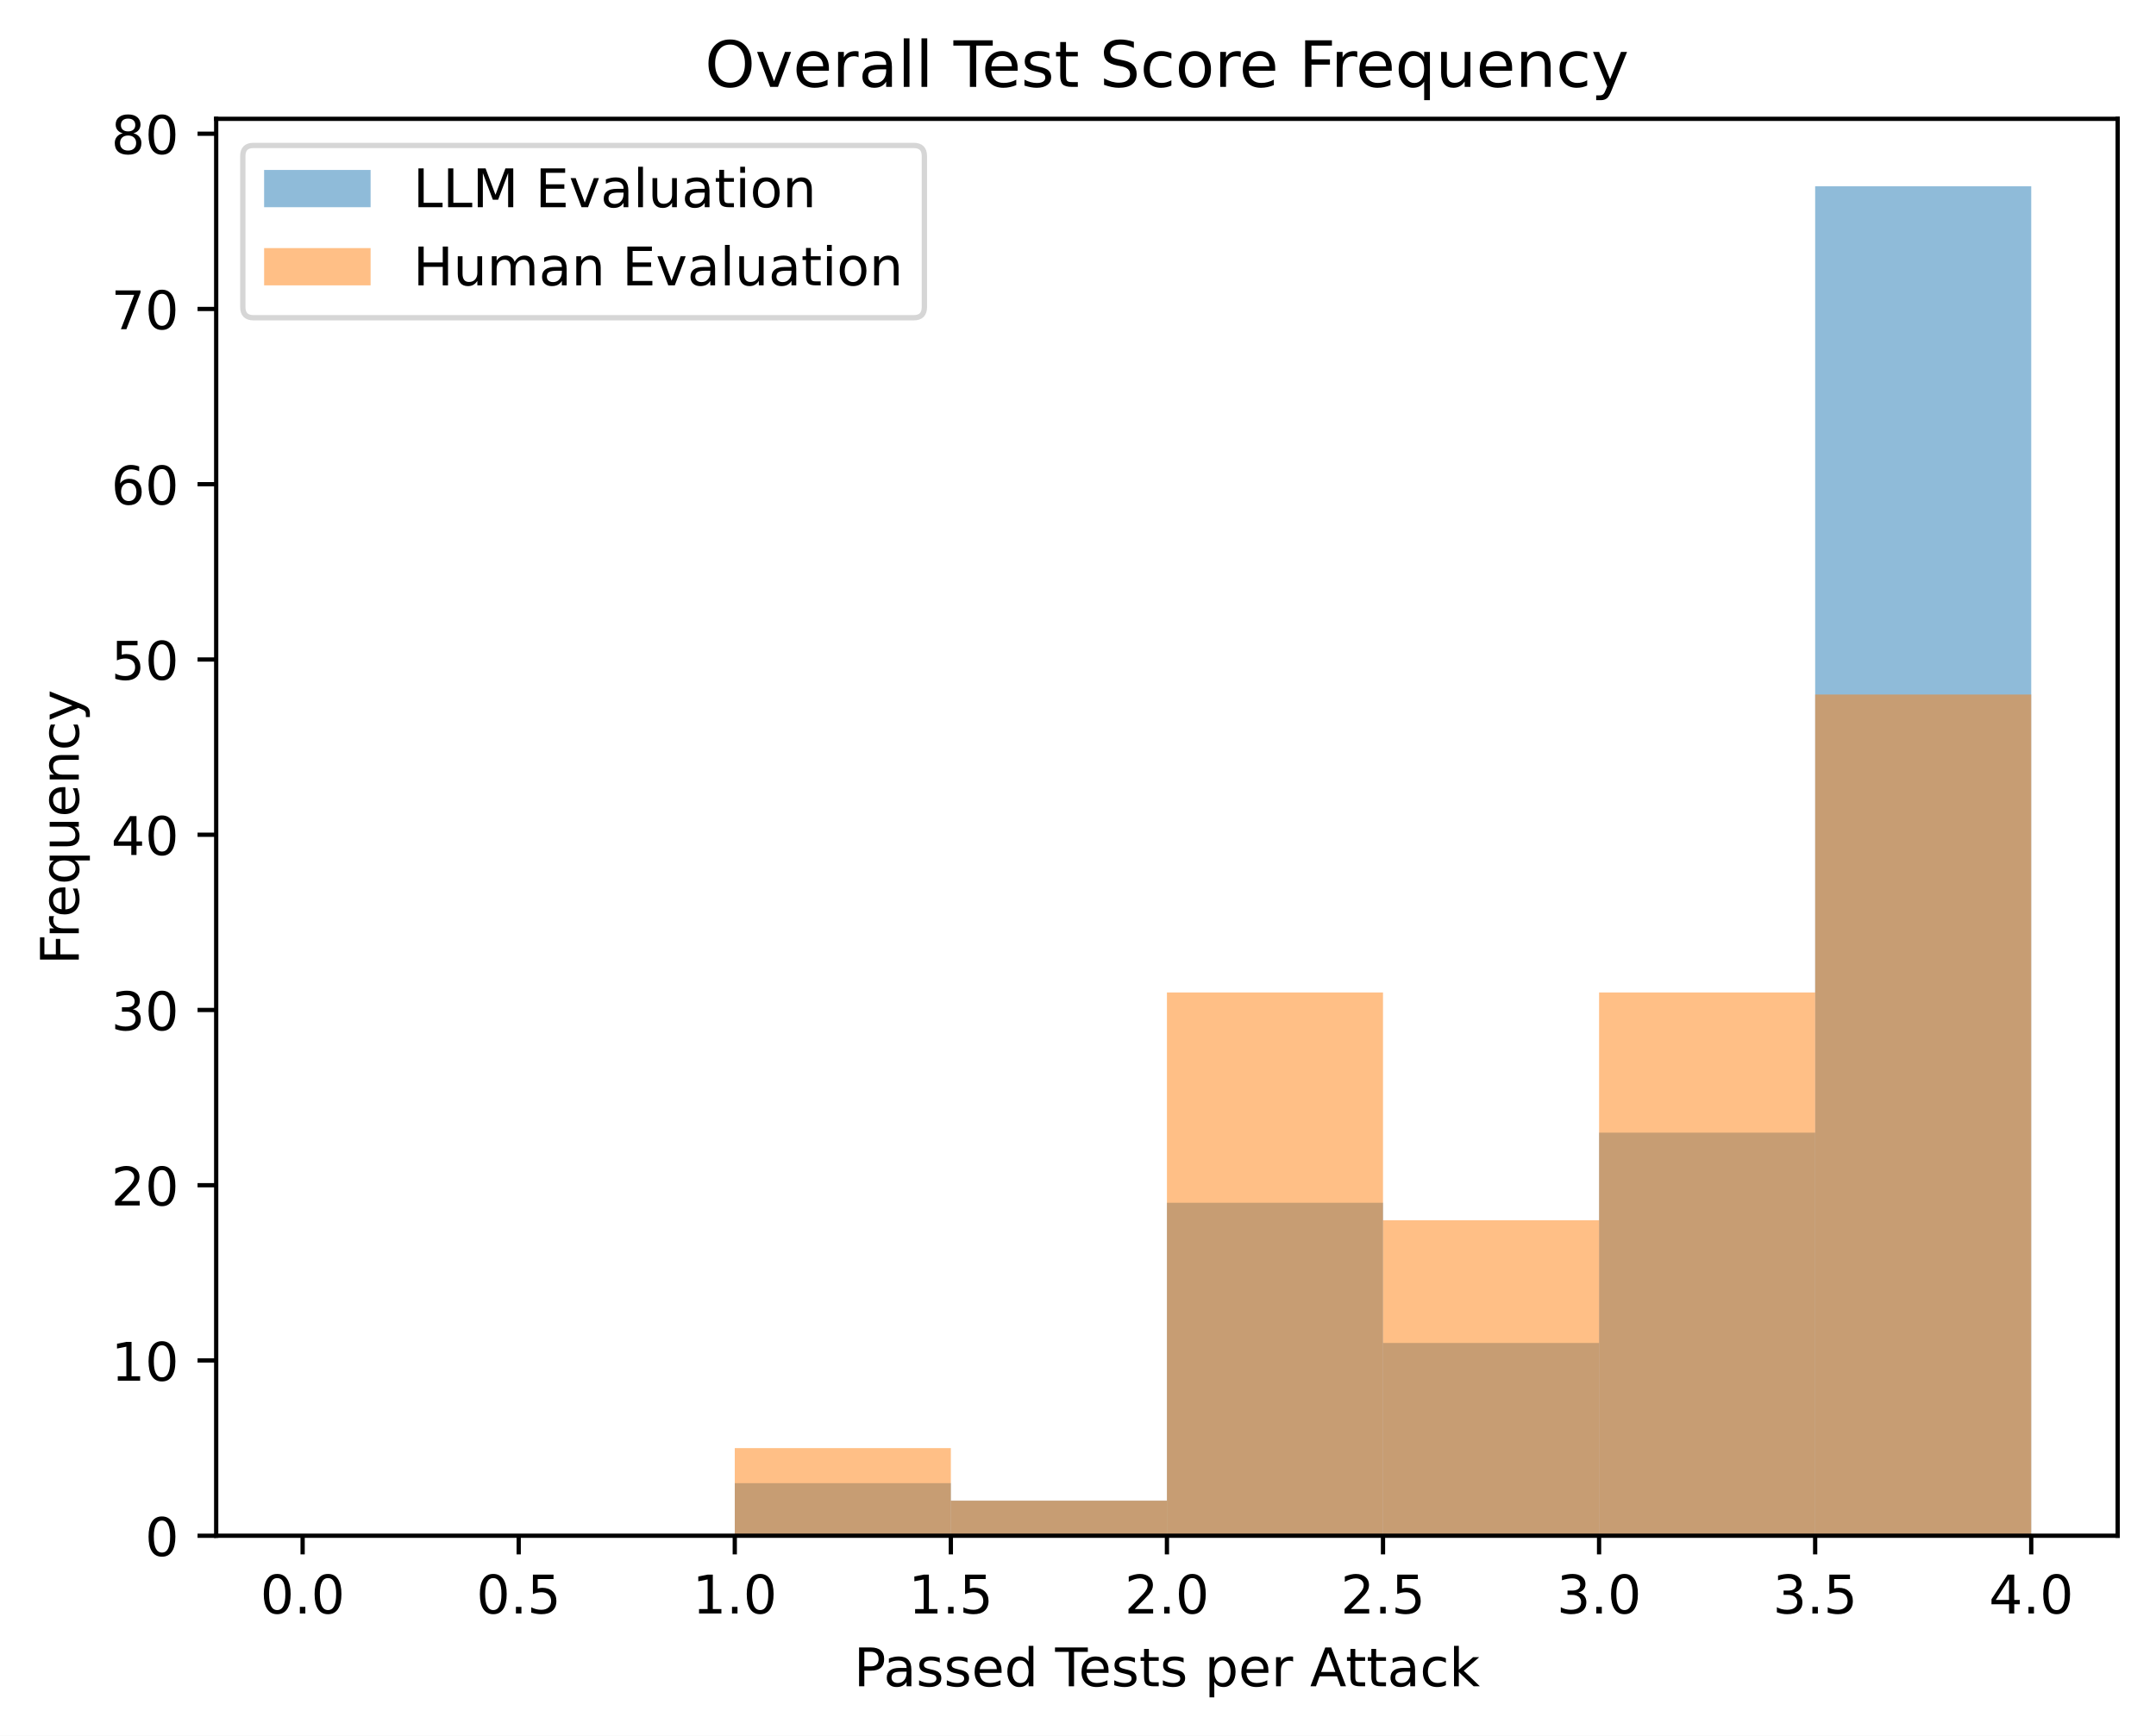
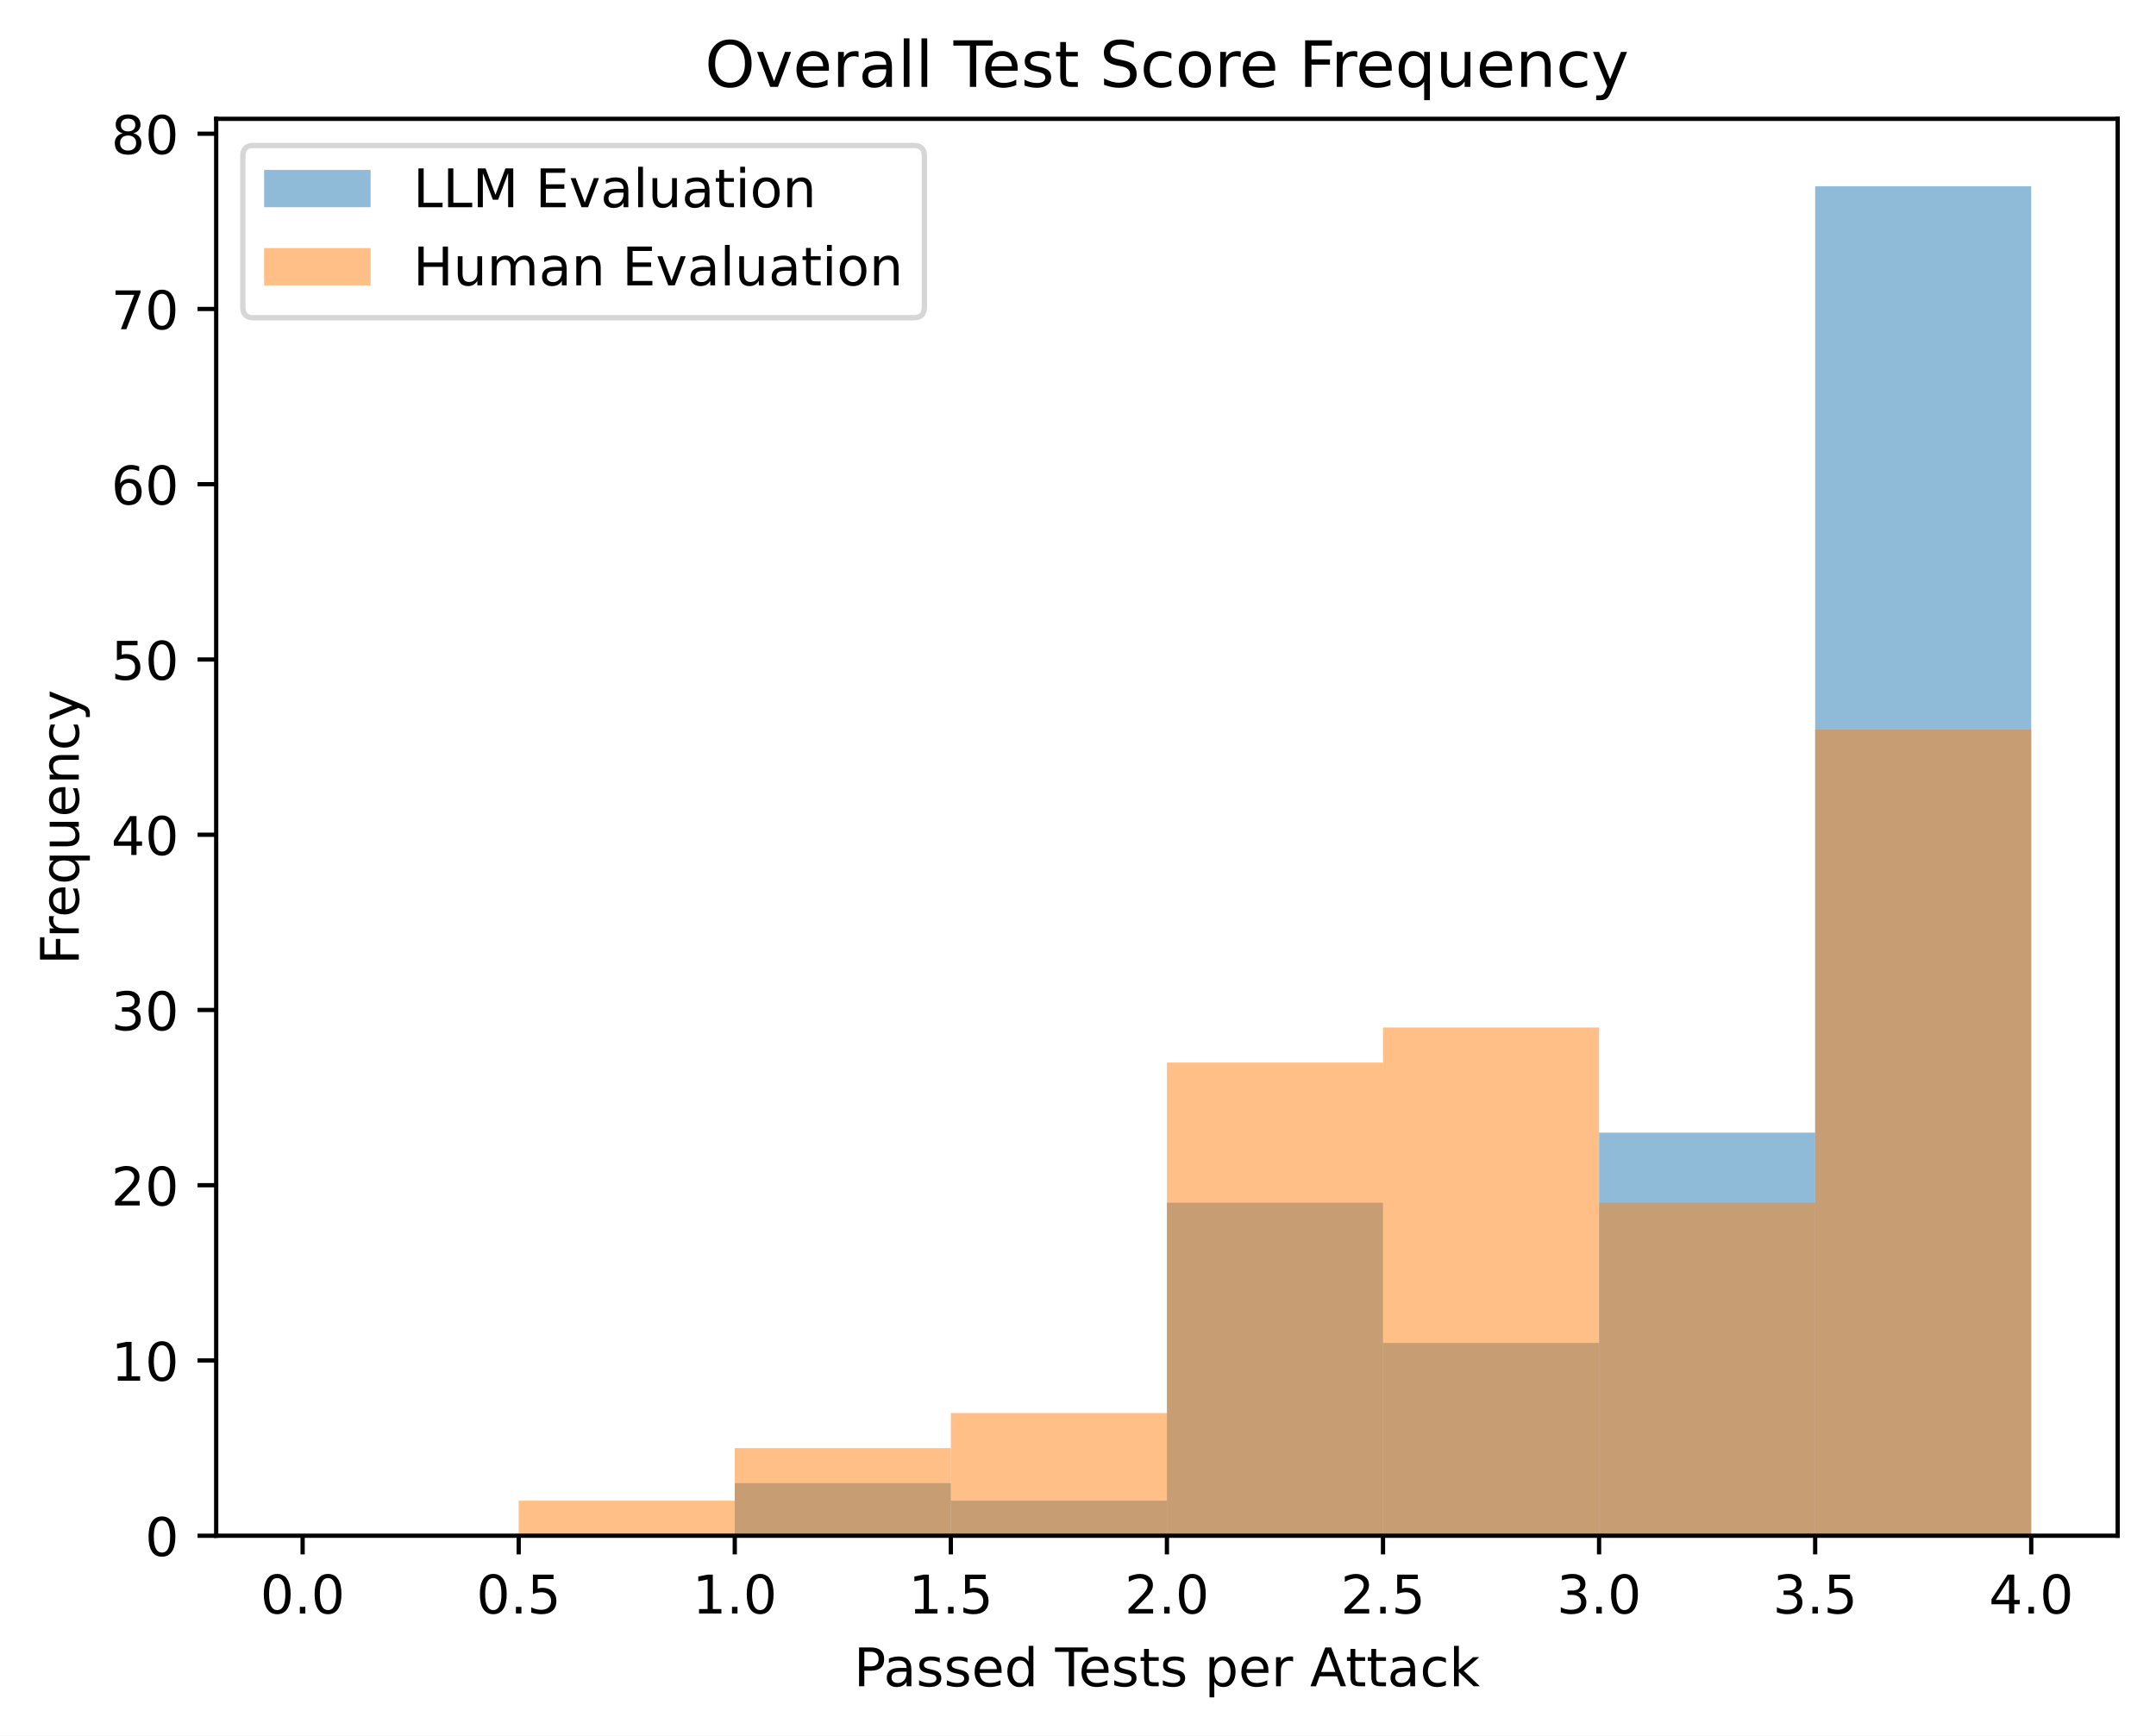
<svg xmlns="http://www.w3.org/2000/svg" xmlns:xlink="http://www.w3.org/1999/xlink" width="404.923pt" height="325.986pt" viewBox="0 0 404.923 325.986" version="1.1">
  <defs>
    <style type="text/css">*{stroke-linejoin: round; stroke-linecap: butt}</style>
  </defs>
  <g id="figure_1">
    <g id="patch_1">
      <path d="M 0 325.986  L 404.923 325.986  L 404.923 0  L 0 0  z " style="fill: #ffffff" />
    </g>
    <g id="axes_1">
      <g id="patch_2">
        <path d="M 40.603 288.43  L 397.723 288.43  L 397.723 22.318  L 40.603 22.318  z " style="fill: #ffffff" />
      </g>
      <g id="patch_3">
-         <path d="M 56.836 288.43  L 97.418 288.43  L 97.418 288.43  L 56.836 288.43  z " clip-path="url(#p449488859c)" style="fill: #1f77b4; opacity: 0.5" />
+         <path d="M 56.836 288.43  L 97.418 288.43  L 97.418 288.43  L 56.836 288.43  z " clip-path="url(#p39843bcb78)" style="fill: #1f77b4; opacity: 0.5" />
      </g>
      <g id="patch_4">
-         <path d="M 97.418 288.43  L 137.999 288.43  L 137.999 288.43  L 97.418 288.43  z " clip-path="url(#p449488859c)" style="fill: #1f77b4; opacity: 0.5" />
+         <path d="M 97.418 288.43  L 137.999 288.43  L 137.999 288.43  L 97.418 288.43  z " clip-path="url(#p39843bcb78)" style="fill: #1f77b4; opacity: 0.5" />
      </g>
      <g id="patch_5">
-         <path d="M 137.999 288.43  L 178.581 288.43  L 178.581 278.556  L 137.999 278.556  z " clip-path="url(#p449488859c)" style="fill: #1f77b4; opacity: 0.5" />
+         <path d="M 137.999 288.43  L 178.581 288.43  L 178.581 278.556  L 137.999 278.556  z " clip-path="url(#p39843bcb78)" style="fill: #1f77b4; opacity: 0.5" />
      </g>
      <g id="patch_6">
-         <path d="M 178.581 288.43  L 219.163 288.43  L 219.163 281.847  L 178.581 281.847  z " clip-path="url(#p449488859c)" style="fill: #1f77b4; opacity: 0.5" />
+         <path d="M 178.581 288.43  L 219.163 288.43  L 219.163 281.847  L 178.581 281.847  z " clip-path="url(#p39843bcb78)" style="fill: #1f77b4; opacity: 0.5" />
      </g>
      <g id="patch_7">
-         <path d="M 219.163 288.43  L 259.745 288.43  L 259.745 225.893  L 219.163 225.893  z " clip-path="url(#p449488859c)" style="fill: #1f77b4; opacity: 0.5" />
+         <path d="M 219.163 288.43  L 259.745 288.43  L 259.745 225.893  L 219.163 225.893  z " clip-path="url(#p39843bcb78)" style="fill: #1f77b4; opacity: 0.5" />
      </g>
      <g id="patch_8">
-         <path d="M 259.745 288.43  L 300.327 288.43  L 300.327 252.224  L 259.745 252.224  z " clip-path="url(#p449488859c)" style="fill: #1f77b4; opacity: 0.5" />
+         <path d="M 259.745 288.43  L 300.327 288.43  L 300.327 252.224  L 259.745 252.224  z " clip-path="url(#p39843bcb78)" style="fill: #1f77b4; opacity: 0.5" />
      </g>
      <g id="patch_9">
-         <path d="M 300.327 288.43  L 340.909 288.43  L 340.909 212.727  L 300.327 212.727  z " clip-path="url(#p449488859c)" style="fill: #1f77b4; opacity: 0.5" />
+         <path d="M 300.327 288.43  L 340.909 288.43  L 340.909 212.727  L 300.327 212.727  z " clip-path="url(#p39843bcb78)" style="fill: #1f77b4; opacity: 0.5" />
      </g>
      <g id="patch_10">
-         <path d="M 340.909 288.43  L 381.49 288.43  L 381.49 34.99  L 340.909 34.99  z " clip-path="url(#p449488859c)" style="fill: #1f77b4; opacity: 0.5" />
+         <path d="M 340.909 288.43  L 381.49 288.43  L 381.49 34.99  L 340.909 34.99  z " clip-path="url(#p39843bcb78)" style="fill: #1f77b4; opacity: 0.5" />
      </g>
      <g id="patch_11">
-         <path d="M 56.836 288.43  L 97.418 288.43  L 97.418 288.43  L 56.836 288.43  z " clip-path="url(#p449488859c)" style="fill: #ff7f0e; opacity: 0.5" />
+         <path d="M 56.836 288.43  L 97.418 288.43  L 97.418 288.43  L 56.836 288.43  z " clip-path="url(#p39843bcb78)" style="fill: #ff7f0e; opacity: 0.5" />
      </g>
      <g id="patch_12">
-         <path d="M 97.418 288.43  L 137.999 288.43  L 137.999 288.43  L 97.418 288.43  z " clip-path="url(#p449488859c)" style="fill: #ff7f0e; opacity: 0.5" />
+         <path d="M 97.418 288.43  L 137.999 288.43  L 137.999 281.847  L 97.418 281.847  z " clip-path="url(#p39843bcb78)" style="fill: #ff7f0e; opacity: 0.5" />
      </g>
      <g id="patch_13">
-         <path d="M 137.999 288.43  L 178.581 288.43  L 178.581 271.973  L 137.999 271.973  z " clip-path="url(#p449488859c)" style="fill: #ff7f0e; opacity: 0.5" />
+         <path d="M 137.999 288.43  L 178.581 288.43  L 178.581 271.973  L 137.999 271.973  z " clip-path="url(#p39843bcb78)" style="fill: #ff7f0e; opacity: 0.5" />
      </g>
      <g id="patch_14">
-         <path d="M 178.581 288.43  L 219.163 288.43  L 219.163 281.847  L 178.581 281.847  z " clip-path="url(#p449488859c)" style="fill: #ff7f0e; opacity: 0.5" />
+         <path d="M 178.581 288.43  L 219.163 288.43  L 219.163 265.39  L 178.581 265.39  z " clip-path="url(#p39843bcb78)" style="fill: #ff7f0e; opacity: 0.5" />
      </g>
      <g id="patch_15">
-         <path d="M 219.163 288.43  L 259.745 288.43  L 259.745 186.396  L 219.163 186.396  z " clip-path="url(#p449488859c)" style="fill: #ff7f0e; opacity: 0.5" />
+         <path d="M 219.163 288.43  L 259.745 288.43  L 259.745 199.562  L 219.163 199.562  z " clip-path="url(#p39843bcb78)" style="fill: #ff7f0e; opacity: 0.5" />
      </g>
      <g id="patch_16">
-         <path d="M 259.745 288.43  L 300.327 288.43  L 300.327 229.184  L 259.745 229.184  z " clip-path="url(#p449488859c)" style="fill: #ff7f0e; opacity: 0.5" />
+         <path d="M 259.745 288.43  L 300.327 288.43  L 300.327 192.979  L 259.745 192.979  z " clip-path="url(#p39843bcb78)" style="fill: #ff7f0e; opacity: 0.5" />
      </g>
      <g id="patch_17">
-         <path d="M 300.327 288.43  L 340.909 288.43  L 340.909 186.396  L 300.327 186.396  z " clip-path="url(#p449488859c)" style="fill: #ff7f0e; opacity: 0.5" />
+         <path d="M 300.327 288.43  L 340.909 288.43  L 340.909 225.893  L 300.327 225.893  z " clip-path="url(#p39843bcb78)" style="fill: #ff7f0e; opacity: 0.5" />
      </g>
      <g id="patch_18">
-         <path d="M 340.909 288.43  L 381.49 288.43  L 381.49 130.442  L 340.909 130.442  z " clip-path="url(#p449488859c)" style="fill: #ff7f0e; opacity: 0.5" />
+         <path d="M 340.909 288.43  L 381.49 288.43  L 381.49 137.024  L 340.909 137.024  z " clip-path="url(#p39843bcb78)" style="fill: #ff7f0e; opacity: 0.5" />
      </g>
      <g id="matplotlib.axis_1">
        <g id="xtick_1">
          <g id="line2d_1">
            <defs>
-               <path id="mcc97473424" d="M 0 0  L 0 3.5  " style="stroke: #000000; stroke-width: 0.8" />
+               <path id="m2f4e498748" d="M 0 0  L 0 3.5  " style="stroke: #000000; stroke-width: 0.8" />
            </defs>
            <g>
-               <use xlink:href="#mcc97473424" x="56.836" y="288.43" style="stroke: #000000; stroke-width: 0.8" />
+               <use xlink:href="#m2f4e498748" x="56.836" y="288.43" style="stroke: #000000; stroke-width: 0.8" />
            </g>
          </g>
          <g id="text_1">
            <g transform="translate(48.88429 303.0286) scale(0.1 -0.1)">
              <defs>
                <path id="DejaVuSans-30" d="M 2034 4250  Q 1547 4250 1301 3770  Q 1056 3291 1056 2328  Q 1056 1369 1301 889  Q 1547 409 2034 409  Q 2525 409 2770 889  Q 3016 1369 3016 2328  Q 3016 3291 2770 3770  Q 2525 4250 2034 4250  z M 2034 4750  Q 2819 4750 3233 4129  Q 3647 3509 3647 2328  Q 3647 1150 3233 529  Q 2819 -91 2034 -91  Q 1250 -91 836 529  Q 422 1150 422 2328  Q 422 3509 836 4129  Q 1250 4750 2034 4750  z " transform="scale(0.015625)" />
                <path id="DejaVuSans-2e" d="M 684 794  L 1344 794  L 1344 0  L 684 0  L 684 794  z " transform="scale(0.015625)" />
              </defs>
              <use xlink:href="#DejaVuSans-30" />
              <use xlink:href="#DejaVuSans-2e" transform="translate(63.62305 0)" />
              <use xlink:href="#DejaVuSans-30" transform="translate(95.41016 0)" />
            </g>
          </g>
        </g>
        <g id="xtick_2">
          <g id="line2d_2">
            <g>
-               <use xlink:href="#mcc97473424" x="97.418" y="288.43" style="stroke: #000000; stroke-width: 0.8" />
+               <use xlink:href="#m2f4e498748" x="97.418" y="288.43" style="stroke: #000000; stroke-width: 0.8" />
            </g>
          </g>
          <g id="text_2">
            <g transform="translate(89.46611 303.0286) scale(0.1 -0.1)">
              <defs>
                <path id="DejaVuSans-35" d="M 691 4666  L 3169 4666  L 3169 4134  L 1269 4134  L 1269 2991  Q 1406 3038 1543 3061  Q 1681 3084 1819 3084  Q 2600 3084 3056 2656  Q 3513 2228 3513 1497  Q 3513 744 3044 326  Q 2575 -91 1722 -91  Q 1428 -91 1123 -41  Q 819 9 494 109  L 494 744  Q 775 591 1075 516  Q 1375 441 1709 441  Q 2250 441 2565 725  Q 2881 1009 2881 1497  Q 2881 1984 2565 2268  Q 2250 2553 1709 2553  Q 1456 2553 1204 2497  Q 953 2441 691 2322  L 691 4666  z " transform="scale(0.015625)" />
              </defs>
              <use xlink:href="#DejaVuSans-30" />
              <use xlink:href="#DejaVuSans-2e" transform="translate(63.62305 0)" />
              <use xlink:href="#DejaVuSans-35" transform="translate(95.41016 0)" />
            </g>
          </g>
        </g>
        <g id="xtick_3">
          <g id="line2d_3">
            <g>
-               <use xlink:href="#mcc97473424" x="137.999" y="288.43" style="stroke: #000000; stroke-width: 0.8" />
+               <use xlink:href="#m2f4e498748" x="137.999" y="288.43" style="stroke: #000000; stroke-width: 0.8" />
            </g>
          </g>
          <g id="text_3">
            <g transform="translate(130.0479 303.0286) scale(0.1 -0.1)">
              <defs>
                <path id="DejaVuSans-31" d="M 794 531  L 1825 531  L 1825 4091  L 703 3866  L 703 4441  L 1819 4666  L 2450 4666  L 2450 531  L 3481 531  L 3481 0  L 794 0  L 794 531  z " transform="scale(0.015625)" />
              </defs>
              <use xlink:href="#DejaVuSans-31" />
              <use xlink:href="#DejaVuSans-2e" transform="translate(63.62305 0)" />
              <use xlink:href="#DejaVuSans-30" transform="translate(95.41016 0)" />
            </g>
          </g>
        </g>
        <g id="xtick_4">
          <g id="line2d_4">
            <g>
-               <use xlink:href="#mcc97473424" x="178.581" y="288.43" style="stroke: #000000; stroke-width: 0.8" />
+               <use xlink:href="#m2f4e498748" x="178.581" y="288.43" style="stroke: #000000; stroke-width: 0.8" />
            </g>
          </g>
          <g id="text_4">
            <g transform="translate(170.6297 303.0286) scale(0.1 -0.1)">
              <use xlink:href="#DejaVuSans-31" />
              <use xlink:href="#DejaVuSans-2e" transform="translate(63.62305 0)" />
              <use xlink:href="#DejaVuSans-35" transform="translate(95.41016 0)" />
            </g>
          </g>
        </g>
        <g id="xtick_5">
          <g id="line2d_5">
            <g>
-               <use xlink:href="#mcc97473424" x="219.163" y="288.43" style="stroke: #000000; stroke-width: 0.8" />
+               <use xlink:href="#m2f4e498748" x="219.163" y="288.43" style="stroke: #000000; stroke-width: 0.8" />
            </g>
          </g>
          <g id="text_5">
            <g transform="translate(211.2116 303.0286) scale(0.1 -0.1)">
              <defs>
                <path id="DejaVuSans-32" d="M 1228 531  L 3431 531  L 3431 0  L 469 0  L 469 531  Q 828 903 1448 1529  Q 2069 2156 2228 2338  Q 2531 2678 2651 2914  Q 2772 3150 2772 3378  Q 2772 3750 2511 3984  Q 2250 4219 1831 4219  Q 1534 4219 1204 4116  Q 875 4013 500 3803  L 500 4441  Q 881 4594 1212 4672  Q 1544 4750 1819 4750  Q 2544 4750 2975 4387  Q 3406 4025 3406 3419  Q 3406 3131 3298 2873  Q 3191 2616 2906 2266  Q 2828 2175 2409 1742  Q 1991 1309 1228 531  z " transform="scale(0.015625)" />
              </defs>
              <use xlink:href="#DejaVuSans-32" />
              <use xlink:href="#DejaVuSans-2e" transform="translate(63.62305 0)" />
              <use xlink:href="#DejaVuSans-30" transform="translate(95.41016 0)" />
            </g>
          </g>
        </g>
        <g id="xtick_6">
          <g id="line2d_6">
            <g>
-               <use xlink:href="#mcc97473424" x="259.745" y="288.43" style="stroke: #000000; stroke-width: 0.8" />
+               <use xlink:href="#m2f4e498748" x="259.745" y="288.43" style="stroke: #000000; stroke-width: 0.8" />
            </g>
          </g>
          <g id="text_6">
            <g transform="translate(251.7934 303.0286) scale(0.1 -0.1)">
              <use xlink:href="#DejaVuSans-32" />
              <use xlink:href="#DejaVuSans-2e" transform="translate(63.62305 0)" />
              <use xlink:href="#DejaVuSans-35" transform="translate(95.41016 0)" />
            </g>
          </g>
        </g>
        <g id="xtick_7">
          <g id="line2d_7">
            <g>
-               <use xlink:href="#mcc97473424" x="300.327" y="288.43" style="stroke: #000000; stroke-width: 0.8" />
+               <use xlink:href="#m2f4e498748" x="300.327" y="288.43" style="stroke: #000000; stroke-width: 0.8" />
            </g>
          </g>
          <g id="text_7">
            <g transform="translate(292.3752 303.0286) scale(0.1 -0.1)">
              <defs>
                <path id="DejaVuSans-33" d="M 2597 2516  Q 3050 2419 3304 2112  Q 3559 1806 3559 1356  Q 3559 666 3084 287  Q 2609 -91 1734 -91  Q 1441 -91 1130 -33  Q 819 25 488 141  L 488 750  Q 750 597 1062 519  Q 1375 441 1716 441  Q 2309 441 2620 675  Q 2931 909 2931 1356  Q 2931 1769 2642 2001  Q 2353 2234 1838 2234  L 1294 2234  L 1294 2753  L 1863 2753  Q 2328 2753 2575 2939  Q 2822 3125 2822 3475  Q 2822 3834 2567 4026  Q 2313 4219 1838 4219  Q 1578 4219 1281 4162  Q 984 4106 628 3988  L 628 4550  Q 988 4650 1302 4700  Q 1616 4750 1894 4750  Q 2613 4750 3031 4423  Q 3450 4097 3450 3541  Q 3450 3153 3228 2886  Q 3006 2619 2597 2516  z " transform="scale(0.015625)" />
              </defs>
              <use xlink:href="#DejaVuSans-33" />
              <use xlink:href="#DejaVuSans-2e" transform="translate(63.62305 0)" />
              <use xlink:href="#DejaVuSans-30" transform="translate(95.41016 0)" />
            </g>
          </g>
        </g>
        <g id="xtick_8">
          <g id="line2d_8">
            <g>
-               <use xlink:href="#mcc97473424" x="340.909" y="288.43" style="stroke: #000000; stroke-width: 0.8" />
+               <use xlink:href="#m2f4e498748" x="340.909" y="288.43" style="stroke: #000000; stroke-width: 0.8" />
            </g>
          </g>
          <g id="text_8">
            <g transform="translate(332.957 303.0286) scale(0.1 -0.1)">
              <use xlink:href="#DejaVuSans-33" />
              <use xlink:href="#DejaVuSans-2e" transform="translate(63.62305 0)" />
              <use xlink:href="#DejaVuSans-35" transform="translate(95.41016 0)" />
            </g>
          </g>
        </g>
        <g id="xtick_9">
          <g id="line2d_9">
            <g>
-               <use xlink:href="#mcc97473424" x="381.49" y="288.43" style="stroke: #000000; stroke-width: 0.8" />
+               <use xlink:href="#m2f4e498748" x="381.49" y="288.43" style="stroke: #000000; stroke-width: 0.8" />
            </g>
          </g>
          <g id="text_9">
            <g transform="translate(373.5388 303.0286) scale(0.1 -0.1)">
              <defs>
                <path id="DejaVuSans-34" d="M 2419 4116  L 825 1625  L 2419 1625  L 2419 4116  z M 2253 4666  L 3047 4666  L 3047 1625  L 3713 1625  L 3713 1100  L 3047 1100  L 3047 0  L 2419 0  L 2419 1100  L 313 1100  L 313 1709  L 2253 4666  z " transform="scale(0.015625)" />
              </defs>
              <use xlink:href="#DejaVuSans-34" />
              <use xlink:href="#DejaVuSans-2e" transform="translate(63.62305 0)" />
              <use xlink:href="#DejaVuSans-30" transform="translate(95.41016 0)" />
            </g>
          </g>
        </g>
        <g id="text_10">
          <g transform="translate(160.3639 316.7067) scale(0.1 -0.1)">
            <defs>
              <path id="DejaVuSans-50" d="M 1259 4147  L 1259 2394  L 2053 2394  Q 2494 2394 2734 2622  Q 2975 2850 2975 3272  Q 2975 3691 2734 3919  Q 2494 4147 2053 4147  L 1259 4147  z M 628 4666  L 2053 4666  Q 2838 4666 3239 4311  Q 3641 3956 3641 3272  Q 3641 2581 3239 2228  Q 2838 1875 2053 1875  L 1259 1875  L 1259 0  L 628 0  L 628 4666  z " transform="scale(0.015625)" />
              <path id="DejaVuSans-61" d="M 2194 1759  Q 1497 1759 1228 1600  Q 959 1441 959 1056  Q 959 750 1161 570  Q 1363 391 1709 391  Q 2188 391 2477 730  Q 2766 1069 2766 1631  L 2766 1759  L 2194 1759  z M 3341 1997  L 3341 0  L 2766 0  L 2766 531  Q 2569 213 2275 61  Q 1981 -91 1556 -91  Q 1019 -91 701 211  Q 384 513 384 1019  Q 384 1609 779 1909  Q 1175 2209 1959 2209  L 2766 2209  L 2766 2266  Q 2766 2663 2505 2880  Q 2244 3097 1772 3097  Q 1472 3097 1187 3025  Q 903 2953 641 2809  L 641 3341  Q 956 3463 1253 3523  Q 1550 3584 1831 3584  Q 2591 3584 2966 3190  Q 3341 2797 3341 1997  z " transform="scale(0.015625)" />
              <path id="DejaVuSans-73" d="M 2834 3397  L 2834 2853  Q 2591 2978 2328 3040  Q 2066 3103 1784 3103  Q 1356 3103 1142 2972  Q 928 2841 928 2578  Q 928 2378 1081 2264  Q 1234 2150 1697 2047  L 1894 2003  Q 2506 1872 2764 1633  Q 3022 1394 3022 966  Q 3022 478 2636 193  Q 2250 -91 1575 -91  Q 1294 -91 989 -36  Q 684 19 347 128  L 347 722  Q 666 556 975 473  Q 1284 391 1588 391  Q 1994 391 2212 530  Q 2431 669 2431 922  Q 2431 1156 2273 1281  Q 2116 1406 1581 1522  L 1381 1569  Q 847 1681 609 1914  Q 372 2147 372 2553  Q 372 3047 722 3315  Q 1072 3584 1716 3584  Q 2034 3584 2315 3537  Q 2597 3491 2834 3397  z " transform="scale(0.015625)" />
              <path id="DejaVuSans-65" d="M 3597 1894  L 3597 1613  L 953 1613  Q 991 1019 1311 708  Q 1631 397 2203 397  Q 2534 397 2845 478  Q 3156 559 3463 722  L 3463 178  Q 3153 47 2828 -22  Q 2503 -91 2169 -91  Q 1331 -91 842 396  Q 353 884 353 1716  Q 353 2575 817 3079  Q 1281 3584 2069 3584  Q 2775 3584 3186 3129  Q 3597 2675 3597 1894  z M 3022 2063  Q 3016 2534 2758 2815  Q 2500 3097 2075 3097  Q 1594 3097 1305 2825  Q 1016 2553 972 2059  L 3022 2063  z " transform="scale(0.015625)" />
              <path id="DejaVuSans-64" d="M 2906 2969  L 2906 4863  L 3481 4863  L 3481 0  L 2906 0  L 2906 525  Q 2725 213 2448 61  Q 2172 -91 1784 -91  Q 1150 -91 751 415  Q 353 922 353 1747  Q 353 2572 751 3078  Q 1150 3584 1784 3584  Q 2172 3584 2448 3432  Q 2725 3281 2906 2969  z M 947 1747  Q 947 1113 1208 752  Q 1469 391 1925 391  Q 2381 391 2643 752  Q 2906 1113 2906 1747  Q 2906 2381 2643 2742  Q 2381 3103 1925 3103  Q 1469 3103 1208 2742  Q 947 2381 947 1747  z " transform="scale(0.015625)" />
              <path id="DejaVuSans-20" transform="scale(0.015625)" />
              <path id="DejaVuSans-54" d="M -19 4666  L 3928 4666  L 3928 4134  L 2272 4134  L 2272 0  L 1638 0  L 1638 4134  L -19 4134  L -19 4666  z " transform="scale(0.015625)" />
              <path id="DejaVuSans-74" d="M 1172 4494  L 1172 3500  L 2356 3500  L 2356 3053  L 1172 3053  L 1172 1153  Q 1172 725 1289 603  Q 1406 481 1766 481  L 2356 481  L 2356 0  L 1766 0  Q 1100 0 847 248  Q 594 497 594 1153  L 594 3053  L 172 3053  L 172 3500  L 594 3500  L 594 4494  L 1172 4494  z " transform="scale(0.015625)" />
              <path id="DejaVuSans-70" d="M 1159 525  L 1159 -1331  L 581 -1331  L 581 3500  L 1159 3500  L 1159 2969  Q 1341 3281 1617 3432  Q 1894 3584 2278 3584  Q 2916 3584 3314 3078  Q 3713 2572 3713 1747  Q 3713 922 3314 415  Q 2916 -91 2278 -91  Q 1894 -91 1617 61  Q 1341 213 1159 525  z M 3116 1747  Q 3116 2381 2855 2742  Q 2594 3103 2138 3103  Q 1681 3103 1420 2742  Q 1159 2381 1159 1747  Q 1159 1113 1420 752  Q 1681 391 2138 391  Q 2594 391 2855 752  Q 3116 1113 3116 1747  z " transform="scale(0.015625)" />
              <path id="DejaVuSans-72" d="M 2631 2963  Q 2534 3019 2420 3045  Q 2306 3072 2169 3072  Q 1681 3072 1420 2755  Q 1159 2438 1159 1844  L 1159 0  L 581 0  L 581 3500  L 1159 3500  L 1159 2956  Q 1341 3275 1631 3429  Q 1922 3584 2338 3584  Q 2397 3584 2469 3576  Q 2541 3569 2628 3553  L 2631 2963  z " transform="scale(0.015625)" />
              <path id="DejaVuSans-41" d="M 2188 4044  L 1331 1722  L 3047 1722  L 2188 4044  z M 1831 4666  L 2547 4666  L 4325 0  L 3669 0  L 3244 1197  L 1141 1197  L 716 0  L 50 0  L 1831 4666  z " transform="scale(0.015625)" />
              <path id="DejaVuSans-63" d="M 3122 3366  L 3122 2828  Q 2878 2963 2633 3030  Q 2388 3097 2138 3097  Q 1578 3097 1268 2742  Q 959 2388 959 1747  Q 959 1106 1268 751  Q 1578 397 2138 397  Q 2388 397 2633 464  Q 2878 531 3122 666  L 3122 134  Q 2881 22 2623 -34  Q 2366 -91 2075 -91  Q 1284 -91 818 406  Q 353 903 353 1747  Q 353 2603 823 3093  Q 1294 3584 2113 3584  Q 2378 3584 2631 3529  Q 2884 3475 3122 3366  z " transform="scale(0.015625)" />
              <path id="DejaVuSans-6b" d="M 581 4863  L 1159 4863  L 1159 1991  L 2875 3500  L 3609 3500  L 1753 1863  L 3688 0  L 2938 0  L 1159 1709  L 1159 0  L 581 0  L 581 4863  z " transform="scale(0.015625)" />
            </defs>
            <use xlink:href="#DejaVuSans-50" />
            <use xlink:href="#DejaVuSans-61" transform="translate(55.80273 0)" />
            <use xlink:href="#DejaVuSans-73" transform="translate(117.082 0)" />
            <use xlink:href="#DejaVuSans-73" transform="translate(169.1816 0)" />
            <use xlink:href="#DejaVuSans-65" transform="translate(221.2812 0)" />
            <use xlink:href="#DejaVuSans-64" transform="translate(282.8047 0)" />
            <use xlink:href="#DejaVuSans-20" transform="translate(346.2812 0)" />
            <use xlink:href="#DejaVuSans-54" transform="translate(378.0684 0)" />
            <use xlink:href="#DejaVuSans-65" transform="translate(422.1523 0)" />
            <use xlink:href="#DejaVuSans-73" transform="translate(483.6758 0)" />
            <use xlink:href="#DejaVuSans-74" transform="translate(535.7754 0)" />
            <use xlink:href="#DejaVuSans-73" transform="translate(574.9844 0)" />
            <use xlink:href="#DejaVuSans-20" transform="translate(627.084 0)" />
            <use xlink:href="#DejaVuSans-70" transform="translate(658.8711 0)" />
            <use xlink:href="#DejaVuSans-65" transform="translate(722.3477 0)" />
            <use xlink:href="#DejaVuSans-72" transform="translate(783.8711 0)" />
            <use xlink:href="#DejaVuSans-20" transform="translate(824.9844 0)" />
            <use xlink:href="#DejaVuSans-41" transform="translate(856.7715 0)" />
            <use xlink:href="#DejaVuSans-74" transform="translate(923.4297 0)" />
            <use xlink:href="#DejaVuSans-74" transform="translate(962.6387 0)" />
            <use xlink:href="#DejaVuSans-61" transform="translate(1001.848 0)" />
            <use xlink:href="#DejaVuSans-63" transform="translate(1063.127 0)" />
            <use xlink:href="#DejaVuSans-6b" transform="translate(1118.107 0)" />
          </g>
        </g>
      </g>
      <g id="matplotlib.axis_2">
        <g id="ytick_1">
          <g id="line2d_10">
            <defs>
-               <path id="m356d04f25a" d="M 0 0  L -3.5 0  " style="stroke: #000000; stroke-width: 0.8" />
+               <path id="ma40117efdd" d="M 0 0  L -3.5 0  " style="stroke: #000000; stroke-width: 0.8" />
            </defs>
            <g>
-               <use xlink:href="#m356d04f25a" x="40.603" y="288.43" style="stroke: #000000; stroke-width: 0.8" />
+               <use xlink:href="#ma40117efdd" x="40.603" y="288.43" style="stroke: #000000; stroke-width: 0.8" />
            </g>
          </g>
          <g id="text_11">
            <g transform="translate(27.24063 292.2293) scale(0.1 -0.1)">
              <use xlink:href="#DejaVuSans-30" />
            </g>
          </g>
        </g>
        <g id="ytick_2">
          <g id="line2d_11">
            <g>
-               <use xlink:href="#m356d04f25a" x="40.603" y="255.516" style="stroke: #000000; stroke-width: 0.8" />
+               <use xlink:href="#ma40117efdd" x="40.603" y="255.516" style="stroke: #000000; stroke-width: 0.8" />
            </g>
          </g>
          <g id="text_12">
            <g transform="translate(20.87813 259.3151) scale(0.1 -0.1)">
              <use xlink:href="#DejaVuSans-31" />
              <use xlink:href="#DejaVuSans-30" transform="translate(63.62305 0)" />
            </g>
          </g>
        </g>
        <g id="ytick_3">
          <g id="line2d_12">
            <g>
-               <use xlink:href="#m356d04f25a" x="40.603" y="222.602" style="stroke: #000000; stroke-width: 0.8" />
+               <use xlink:href="#ma40117efdd" x="40.603" y="222.602" style="stroke: #000000; stroke-width: 0.8" />
            </g>
          </g>
          <g id="text_13">
            <g transform="translate(20.87813 226.4008) scale(0.1 -0.1)">
              <use xlink:href="#DejaVuSans-32" />
              <use xlink:href="#DejaVuSans-30" transform="translate(63.62305 0)" />
            </g>
          </g>
        </g>
        <g id="ytick_4">
          <g id="line2d_13">
            <g>
-               <use xlink:href="#m356d04f25a" x="40.603" y="189.687" style="stroke: #000000; stroke-width: 0.8" />
+               <use xlink:href="#ma40117efdd" x="40.603" y="189.687" style="stroke: #000000; stroke-width: 0.8" />
            </g>
          </g>
          <g id="text_14">
            <g transform="translate(20.87813 193.4865) scale(0.1 -0.1)">
              <use xlink:href="#DejaVuSans-33" />
              <use xlink:href="#DejaVuSans-30" transform="translate(63.62305 0)" />
            </g>
          </g>
        </g>
        <g id="ytick_5">
          <g id="line2d_14">
            <g>
-               <use xlink:href="#m356d04f25a" x="40.603" y="156.773" style="stroke: #000000; stroke-width: 0.8" />
+               <use xlink:href="#ma40117efdd" x="40.603" y="156.773" style="stroke: #000000; stroke-width: 0.8" />
            </g>
          </g>
          <g id="text_15">
            <g transform="translate(20.87813 160.5722) scale(0.1 -0.1)">
              <use xlink:href="#DejaVuSans-34" />
              <use xlink:href="#DejaVuSans-30" transform="translate(63.62305 0)" />
            </g>
          </g>
        </g>
        <g id="ytick_6">
          <g id="line2d_15">
            <g>
-               <use xlink:href="#m356d04f25a" x="40.603" y="123.859" style="stroke: #000000; stroke-width: 0.8" />
+               <use xlink:href="#ma40117efdd" x="40.603" y="123.859" style="stroke: #000000; stroke-width: 0.8" />
            </g>
          </g>
          <g id="text_16">
            <g transform="translate(20.87813 127.6579) scale(0.1 -0.1)">
              <use xlink:href="#DejaVuSans-35" />
              <use xlink:href="#DejaVuSans-30" transform="translate(63.62305 0)" />
            </g>
          </g>
        </g>
        <g id="ytick_7">
          <g id="line2d_16">
            <g>
-               <use xlink:href="#m356d04f25a" x="40.603" y="90.944" style="stroke: #000000; stroke-width: 0.8" />
+               <use xlink:href="#ma40117efdd" x="40.603" y="90.944" style="stroke: #000000; stroke-width: 0.8" />
            </g>
          </g>
          <g id="text_17">
            <g transform="translate(20.87813 94.74363) scale(0.1 -0.1)">
              <defs>
                <path id="DejaVuSans-36" d="M 2113 2584  Q 1688 2584 1439 2293  Q 1191 2003 1191 1497  Q 1191 994 1439 701  Q 1688 409 2113 409  Q 2538 409 2786 701  Q 3034 994 3034 1497  Q 3034 2003 2786 2293  Q 2538 2584 2113 2584  z M 3366 4563  L 3366 3988  Q 3128 4100 2886 4159  Q 2644 4219 2406 4219  Q 1781 4219 1451 3797  Q 1122 3375 1075 2522  Q 1259 2794 1537 2939  Q 1816 3084 2150 3084  Q 2853 3084 3261 2657  Q 3669 2231 3669 1497  Q 3669 778 3244 343  Q 2819 -91 2113 -91  Q 1303 -91 875 529  Q 447 1150 447 2328  Q 447 3434 972 4092  Q 1497 4750 2381 4750  Q 2619 4750 2861 4703  Q 3103 4656 3366 4563  z " transform="scale(0.015625)" />
              </defs>
              <use xlink:href="#DejaVuSans-36" />
              <use xlink:href="#DejaVuSans-30" transform="translate(63.62305 0)" />
            </g>
          </g>
        </g>
        <g id="ytick_8">
          <g id="line2d_17">
            <g>
-               <use xlink:href="#m356d04f25a" x="40.603" y="58.03" style="stroke: #000000; stroke-width: 0.8" />
+               <use xlink:href="#ma40117efdd" x="40.603" y="58.03" style="stroke: #000000; stroke-width: 0.8" />
            </g>
          </g>
          <g id="text_18">
            <g transform="translate(20.87813 61.82934) scale(0.1 -0.1)">
              <defs>
                <path id="DejaVuSans-37" d="M 525 4666  L 3525 4666  L 3525 4397  L 1831 0  L 1172 0  L 2766 4134  L 525 4134  L 525 4666  z " transform="scale(0.015625)" />
              </defs>
              <use xlink:href="#DejaVuSans-37" />
              <use xlink:href="#DejaVuSans-30" transform="translate(63.62305 0)" />
            </g>
          </g>
        </g>
        <g id="ytick_9">
          <g id="line2d_18">
            <g>
-               <use xlink:href="#m356d04f25a" x="40.603" y="25.116" style="stroke: #000000; stroke-width: 0.8" />
+               <use xlink:href="#ma40117efdd" x="40.603" y="25.116" style="stroke: #000000; stroke-width: 0.8" />
            </g>
          </g>
          <g id="text_19">
            <g transform="translate(20.87813 28.91506) scale(0.1 -0.1)">
              <defs>
                <path id="DejaVuSans-38" d="M 2034 2216  Q 1584 2216 1326 1975  Q 1069 1734 1069 1313  Q 1069 891 1326 650  Q 1584 409 2034 409  Q 2484 409 2743 651  Q 3003 894 3003 1313  Q 3003 1734 2745 1975  Q 2488 2216 2034 2216  z M 1403 2484  Q 997 2584 770 2862  Q 544 3141 544 3541  Q 544 4100 942 4425  Q 1341 4750 2034 4750  Q 2731 4750 3128 4425  Q 3525 4100 3525 3541  Q 3525 3141 3298 2862  Q 3072 2584 2669 2484  Q 3125 2378 3379 2068  Q 3634 1759 3634 1313  Q 3634 634 3220 271  Q 2806 -91 2034 -91  Q 1263 -91 848 271  Q 434 634 434 1313  Q 434 1759 690 2068  Q 947 2378 1403 2484  z M 1172 3481  Q 1172 3119 1398 2916  Q 1625 2713 2034 2713  Q 2441 2713 2670 2916  Q 2900 3119 2900 3481  Q 2900 3844 2670 4047  Q 2441 4250 2034 4250  Q 1625 4250 1398 4047  Q 1172 3844 1172 3481  z " transform="scale(0.015625)" />
              </defs>
              <use xlink:href="#DejaVuSans-38" />
              <use xlink:href="#DejaVuSans-30" transform="translate(63.62305 0)" />
            </g>
          </g>
        </g>
        <g id="text_20">
          <g transform="translate(14.79844 181.2038) rotate(-90) scale(0.1 -0.1)">
            <defs>
              <path id="DejaVuSans-46" d="M 628 4666  L 3309 4666  L 3309 4134  L 1259 4134  L 1259 2759  L 3109 2759  L 3109 2228  L 1259 2228  L 1259 0  L 628 0  L 628 4666  z " transform="scale(0.015625)" />
              <path id="DejaVuSans-71" d="M 947 1747  Q 947 1113 1208 752  Q 1469 391 1925 391  Q 2381 391 2643 752  Q 2906 1113 2906 1747  Q 2906 2381 2643 2742  Q 2381 3103 1925 3103  Q 1469 3103 1208 2742  Q 947 2381 947 1747  z M 2906 525  Q 2725 213 2448 61  Q 2172 -91 1784 -91  Q 1150 -91 751 415  Q 353 922 353 1747  Q 353 2572 751 3078  Q 1150 3584 1784 3584  Q 2172 3584 2448 3432  Q 2725 3281 2906 2969  L 2906 3500  L 3481 3500  L 3481 -1331  L 2906 -1331  L 2906 525  z " transform="scale(0.015625)" />
              <path id="DejaVuSans-75" d="M 544 1381  L 544 3500  L 1119 3500  L 1119 1403  Q 1119 906 1312 657  Q 1506 409 1894 409  Q 2359 409 2629 706  Q 2900 1003 2900 1516  L 2900 3500  L 3475 3500  L 3475 0  L 2900 0  L 2900 538  Q 2691 219 2414 64  Q 2138 -91 1772 -91  Q 1169 -91 856 284  Q 544 659 544 1381  z M 1991 3584  L 1991 3584  z " transform="scale(0.015625)" />
              <path id="DejaVuSans-6e" d="M 3513 2113  L 3513 0  L 2938 0  L 2938 2094  Q 2938 2591 2744 2837  Q 2550 3084 2163 3084  Q 1697 3084 1428 2787  Q 1159 2491 1159 1978  L 1159 0  L 581 0  L 581 3500  L 1159 3500  L 1159 2956  Q 1366 3272 1645 3428  Q 1925 3584 2291 3584  Q 2894 3584 3203 3211  Q 3513 2838 3513 2113  z " transform="scale(0.015625)" />
              <path id="DejaVuSans-79" d="M 2059 -325  Q 1816 -950 1584 -1140  Q 1353 -1331 966 -1331  L 506 -1331  L 506 -850  L 844 -850  Q 1081 -850 1212 -737  Q 1344 -625 1503 -206  L 1606 56  L 191 3500  L 800 3500  L 1894 763  L 2988 3500  L 3597 3500  L 2059 -325  z " transform="scale(0.015625)" />
            </defs>
            <use xlink:href="#DejaVuSans-46" />
            <use xlink:href="#DejaVuSans-72" transform="translate(50.26953 0)" />
            <use xlink:href="#DejaVuSans-65" transform="translate(89.13281 0)" />
            <use xlink:href="#DejaVuSans-71" transform="translate(150.6562 0)" />
            <use xlink:href="#DejaVuSans-75" transform="translate(214.1328 0)" />
            <use xlink:href="#DejaVuSans-65" transform="translate(277.5117 0)" />
            <use xlink:href="#DejaVuSans-6e" transform="translate(339.0352 0)" />
            <use xlink:href="#DejaVuSans-63" transform="translate(402.4141 0)" />
            <use xlink:href="#DejaVuSans-79" transform="translate(457.3945 0)" />
          </g>
        </g>
      </g>
      <g id="patch_19">
        <path d="M 40.603 288.43  L 40.603 22.318  " style="fill: none; stroke: #000000; stroke-width: 0.8; stroke-linejoin: miter; stroke-linecap: square" />
      </g>
      <g id="patch_20">
        <path d="M 397.723 288.43  L 397.723 22.318  " style="fill: none; stroke: #000000; stroke-width: 0.8; stroke-linejoin: miter; stroke-linecap: square" />
      </g>
      <g id="patch_21">
        <path d="M 40.603 288.43  L 397.723 288.43  " style="fill: none; stroke: #000000; stroke-width: 0.8; stroke-linejoin: miter; stroke-linecap: square" />
      </g>
      <g id="patch_22">
        <path d="M 40.603 22.318  L 397.723 22.318  " style="fill: none; stroke: #000000; stroke-width: 0.8; stroke-linejoin: miter; stroke-linecap: square" />
      </g>
      <g id="text_21">
        <g transform="translate(132.3862 16.31812) scale(0.12 -0.12)">
          <defs>
            <path id="DejaVuSans-4f" d="M 2522 4238  Q 1834 4238 1429 3725  Q 1025 3213 1025 2328  Q 1025 1447 1429 934  Q 1834 422 2522 422  Q 3209 422 3611 934  Q 4013 1447 4013 2328  Q 4013 3213 3611 3725  Q 3209 4238 2522 4238  z M 2522 4750  Q 3503 4750 4090 4092  Q 4678 3434 4678 2328  Q 4678 1225 4090 567  Q 3503 -91 2522 -91  Q 1538 -91 948 565  Q 359 1222 359 2328  Q 359 3434 948 4092  Q 1538 4750 2522 4750  z " transform="scale(0.015625)" />
            <path id="DejaVuSans-76" d="M 191 3500  L 800 3500  L 1894 563  L 2988 3500  L 3597 3500  L 2284 0  L 1503 0  L 191 3500  z " transform="scale(0.015625)" />
            <path id="DejaVuSans-6c" d="M 603 4863  L 1178 4863  L 1178 0  L 603 0  L 603 4863  z " transform="scale(0.015625)" />
            <path id="DejaVuSans-53" d="M 3425 4513  L 3425 3897  Q 3066 4069 2747 4153  Q 2428 4238 2131 4238  Q 1616 4238 1336 4038  Q 1056 3838 1056 3469  Q 1056 3159 1242 3001  Q 1428 2844 1947 2747  L 2328 2669  Q 3034 2534 3370 2195  Q 3706 1856 3706 1288  Q 3706 609 3251 259  Q 2797 -91 1919 -91  Q 1588 -91 1214 -16  Q 841 59 441 206  L 441 856  Q 825 641 1194 531  Q 1563 422 1919 422  Q 2459 422 2753 634  Q 3047 847 3047 1241  Q 3047 1584 2836 1778  Q 2625 1972 2144 2069  L 1759 2144  Q 1053 2284 737 2584  Q 422 2884 422 3419  Q 422 4038 858 4394  Q 1294 4750 2059 4750  Q 2388 4750 2728 4690  Q 3069 4631 3425 4513  z " transform="scale(0.015625)" />
            <path id="DejaVuSans-6f" d="M 1959 3097  Q 1497 3097 1228 2736  Q 959 2375 959 1747  Q 959 1119 1226 758  Q 1494 397 1959 397  Q 2419 397 2687 759  Q 2956 1122 2956 1747  Q 2956 2369 2687 2733  Q 2419 3097 1959 3097  z M 1959 3584  Q 2709 3584 3137 3096  Q 3566 2609 3566 1747  Q 3566 888 3137 398  Q 2709 -91 1959 -91  Q 1206 -91 779 398  Q 353 888 353 1747  Q 353 2609 779 3096  Q 1206 3584 1959 3584  z " transform="scale(0.015625)" />
          </defs>
          <use xlink:href="#DejaVuSans-4f" />
          <use xlink:href="#DejaVuSans-76" transform="translate(78.71094 0)" />
          <use xlink:href="#DejaVuSans-65" transform="translate(137.8906 0)" />
          <use xlink:href="#DejaVuSans-72" transform="translate(199.4141 0)" />
          <use xlink:href="#DejaVuSans-61" transform="translate(240.5273 0)" />
          <use xlink:href="#DejaVuSans-6c" transform="translate(301.8066 0)" />
          <use xlink:href="#DejaVuSans-6c" transform="translate(329.5898 0)" />
          <use xlink:href="#DejaVuSans-20" transform="translate(357.373 0)" />
          <use xlink:href="#DejaVuSans-54" transform="translate(389.1602 0)" />
          <use xlink:href="#DejaVuSans-65" transform="translate(433.2441 0)" />
          <use xlink:href="#DejaVuSans-73" transform="translate(494.7676 0)" />
          <use xlink:href="#DejaVuSans-74" transform="translate(546.8672 0)" />
          <use xlink:href="#DejaVuSans-20" transform="translate(586.0762 0)" />
          <use xlink:href="#DejaVuSans-53" transform="translate(617.8633 0)" />
          <use xlink:href="#DejaVuSans-63" transform="translate(681.3398 0)" />
          <use xlink:href="#DejaVuSans-6f" transform="translate(736.3203 0)" />
          <use xlink:href="#DejaVuSans-72" transform="translate(797.502 0)" />
          <use xlink:href="#DejaVuSans-65" transform="translate(836.3652 0)" />
          <use xlink:href="#DejaVuSans-20" transform="translate(897.8887 0)" />
          <use xlink:href="#DejaVuSans-46" transform="translate(929.6758 0)" />
          <use xlink:href="#DejaVuSans-72" transform="translate(979.9453 0)" />
          <use xlink:href="#DejaVuSans-65" transform="translate(1018.809 0)" />
          <use xlink:href="#DejaVuSans-71" transform="translate(1080.332 0)" />
          <use xlink:href="#DejaVuSans-75" transform="translate(1143.809 0)" />
          <use xlink:href="#DejaVuSans-65" transform="translate(1207.188 0)" />
          <use xlink:href="#DejaVuSans-6e" transform="translate(1268.711 0)" />
          <use xlink:href="#DejaVuSans-63" transform="translate(1332.09 0)" />
          <use xlink:href="#DejaVuSans-79" transform="translate(1387.07 0)" />
        </g>
      </g>
      <g id="legend_1">
        <g id="patch_23">
          <path d="M 47.603 59.674  L 171.609 59.674  Q 173.609 59.674 173.609 57.674  L 173.609 29.318  Q 173.609 27.318 171.609 27.318  L 47.603 27.318  Q 45.603 27.318 45.603 29.318  L 45.603 57.674  Q 45.603 59.674 47.603 59.674  z " style="fill: #ffffff; opacity: 0.8; stroke: #cccccc; stroke-linejoin: miter" />
        </g>
        <g id="patch_24">
          <path d="M 49.603 38.917  L 69.603 38.917  L 69.603 31.917  L 49.603 31.917  z " style="fill: #1f77b4; opacity: 0.5" />
        </g>
        <g id="text_22">
          <g transform="translate(77.60313 38.91656) scale(0.1 -0.1)">
            <defs>
              <path id="DejaVuSans-4c" d="M 628 4666  L 1259 4666  L 1259 531  L 3531 531  L 3531 0  L 628 0  L 628 4666  z " transform="scale(0.015625)" />
              <path id="DejaVuSans-4d" d="M 628 4666  L 1569 4666  L 2759 1491  L 3956 4666  L 4897 4666  L 4897 0  L 4281 0  L 4281 4097  L 3078 897  L 2444 897  L 1241 4097  L 1241 0  L 628 0  L 628 4666  z " transform="scale(0.015625)" />
              <path id="DejaVuSans-45" d="M 628 4666  L 3578 4666  L 3578 4134  L 1259 4134  L 1259 2753  L 3481 2753  L 3481 2222  L 1259 2222  L 1259 531  L 3634 531  L 3634 0  L 628 0  L 628 4666  z " transform="scale(0.015625)" />
              <path id="DejaVuSans-69" d="M 603 3500  L 1178 3500  L 1178 0  L 603 0  L 603 3500  z M 603 4863  L 1178 4863  L 1178 4134  L 603 4134  L 603 4863  z " transform="scale(0.015625)" />
            </defs>
            <use xlink:href="#DejaVuSans-4c" />
            <use xlink:href="#DejaVuSans-4c" transform="translate(55.71289 0)" />
            <use xlink:href="#DejaVuSans-4d" transform="translate(111.4258 0)" />
            <use xlink:href="#DejaVuSans-20" transform="translate(197.7051 0)" />
            <use xlink:href="#DejaVuSans-45" transform="translate(229.4922 0)" />
            <use xlink:href="#DejaVuSans-76" transform="translate(292.6758 0)" />
            <use xlink:href="#DejaVuSans-61" transform="translate(351.8555 0)" />
            <use xlink:href="#DejaVuSans-6c" transform="translate(413.1348 0)" />
            <use xlink:href="#DejaVuSans-75" transform="translate(440.918 0)" />
            <use xlink:href="#DejaVuSans-61" transform="translate(504.2969 0)" />
            <use xlink:href="#DejaVuSans-74" transform="translate(565.5762 0)" />
            <use xlink:href="#DejaVuSans-69" transform="translate(604.7852 0)" />
            <use xlink:href="#DejaVuSans-6f" transform="translate(632.5684 0)" />
            <use xlink:href="#DejaVuSans-6e" transform="translate(693.75 0)" />
          </g>
        </g>
        <g id="patch_25">
          <path d="M 49.603 53.595  L 69.603 53.595  L 69.603 46.595  L 49.603 46.595  z " style="fill: #ff7f0e; opacity: 0.5" />
        </g>
        <g id="text_23">
          <g transform="translate(77.60313 53.59469) scale(0.1 -0.1)">
            <defs>
              <path id="DejaVuSans-48" d="M 628 4666  L 1259 4666  L 1259 2753  L 3553 2753  L 3553 4666  L 4184 4666  L 4184 0  L 3553 0  L 3553 2222  L 1259 2222  L 1259 0  L 628 0  L 628 4666  z " transform="scale(0.015625)" />
              <path id="DejaVuSans-6d" d="M 3328 2828  Q 3544 3216 3844 3400  Q 4144 3584 4550 3584  Q 5097 3584 5394 3201  Q 5691 2819 5691 2113  L 5691 0  L 5113 0  L 5113 2094  Q 5113 2597 4934 2840  Q 4756 3084 4391 3084  Q 3944 3084 3684 2787  Q 3425 2491 3425 1978  L 3425 0  L 2847 0  L 2847 2094  Q 2847 2600 2669 2842  Q 2491 3084 2119 3084  Q 1678 3084 1418 2786  Q 1159 2488 1159 1978  L 1159 0  L 581 0  L 581 3500  L 1159 3500  L 1159 2956  Q 1356 3278 1631 3431  Q 1906 3584 2284 3584  Q 2666 3584 2933 3390  Q 3200 3197 3328 2828  z " transform="scale(0.015625)" />
            </defs>
            <use xlink:href="#DejaVuSans-48" />
            <use xlink:href="#DejaVuSans-75" transform="translate(75.19531 0)" />
            <use xlink:href="#DejaVuSans-6d" transform="translate(138.5742 0)" />
            <use xlink:href="#DejaVuSans-61" transform="translate(235.9863 0)" />
            <use xlink:href="#DejaVuSans-6e" transform="translate(297.2656 0)" />
            <use xlink:href="#DejaVuSans-20" transform="translate(360.6445 0)" />
            <use xlink:href="#DejaVuSans-45" transform="translate(392.4316 0)" />
            <use xlink:href="#DejaVuSans-76" transform="translate(455.6152 0)" />
            <use xlink:href="#DejaVuSans-61" transform="translate(514.7949 0)" />
            <use xlink:href="#DejaVuSans-6c" transform="translate(576.0742 0)" />
            <use xlink:href="#DejaVuSans-75" transform="translate(603.8574 0)" />
            <use xlink:href="#DejaVuSans-61" transform="translate(667.2363 0)" />
            <use xlink:href="#DejaVuSans-74" transform="translate(728.5156 0)" />
            <use xlink:href="#DejaVuSans-69" transform="translate(767.7246 0)" />
            <use xlink:href="#DejaVuSans-6f" transform="translate(795.5078 0)" />
            <use xlink:href="#DejaVuSans-6e" transform="translate(856.6895 0)" />
          </g>
        </g>
      </g>
    </g>
  </g>
  <defs>
-     <clipPath id="p449488859c">
+     <clipPath id="p39843bcb78">
      <rect x="40.603" y="22.318" width="357.12" height="266.112" />
    </clipPath>
  </defs>
</svg>
